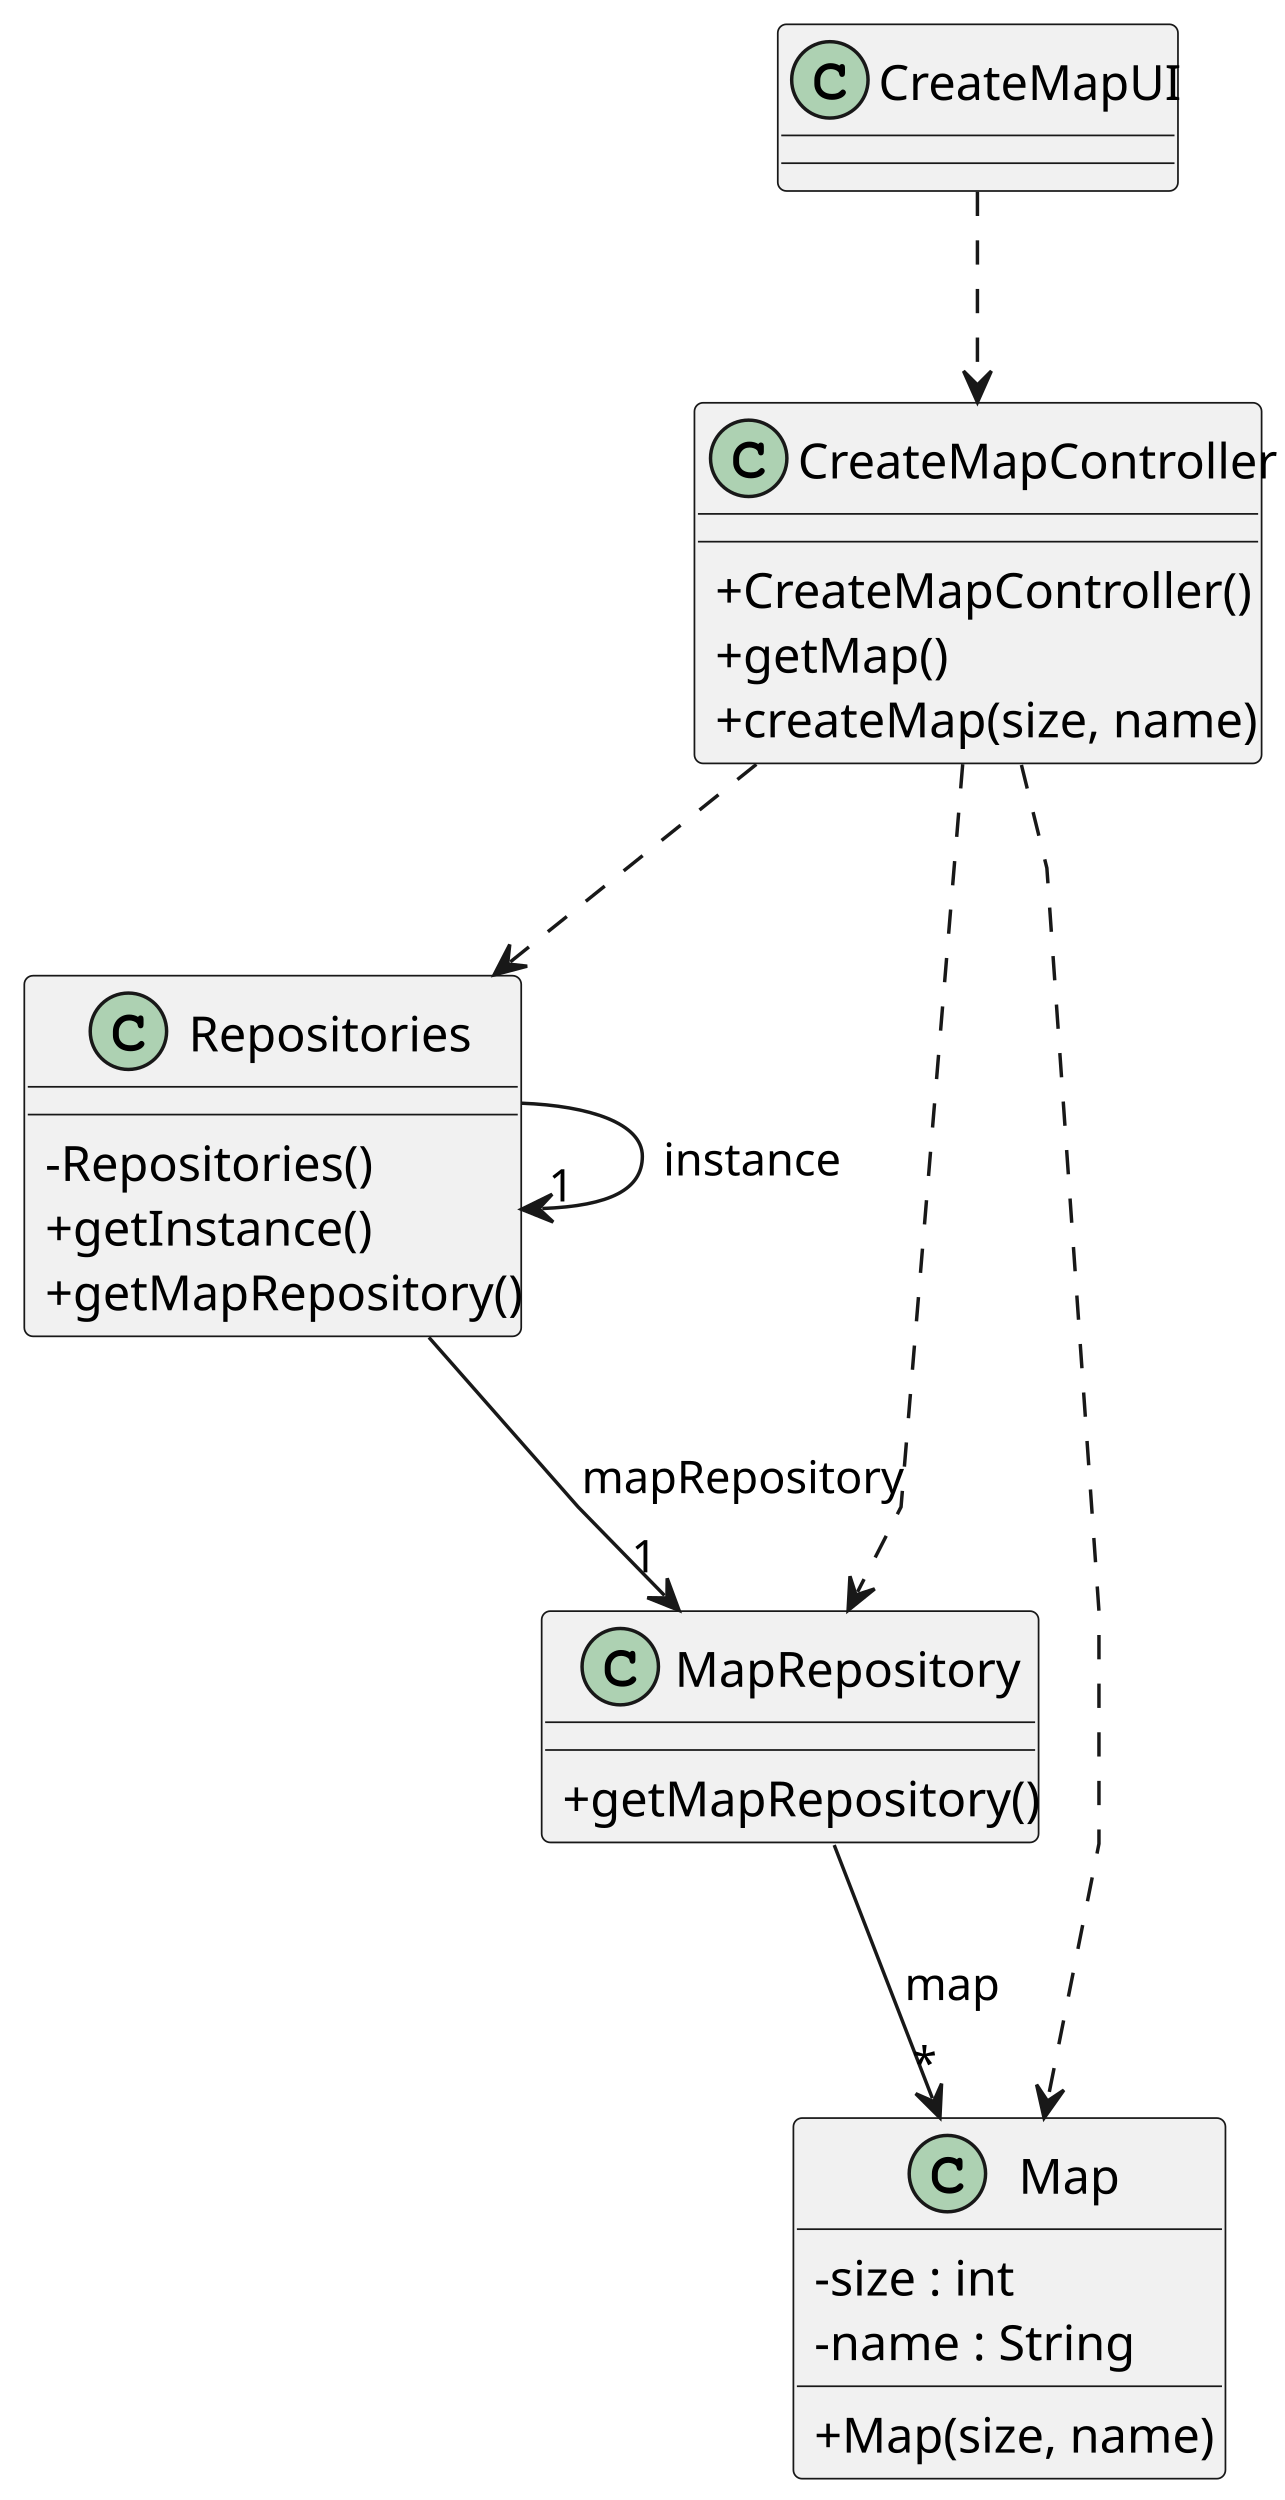
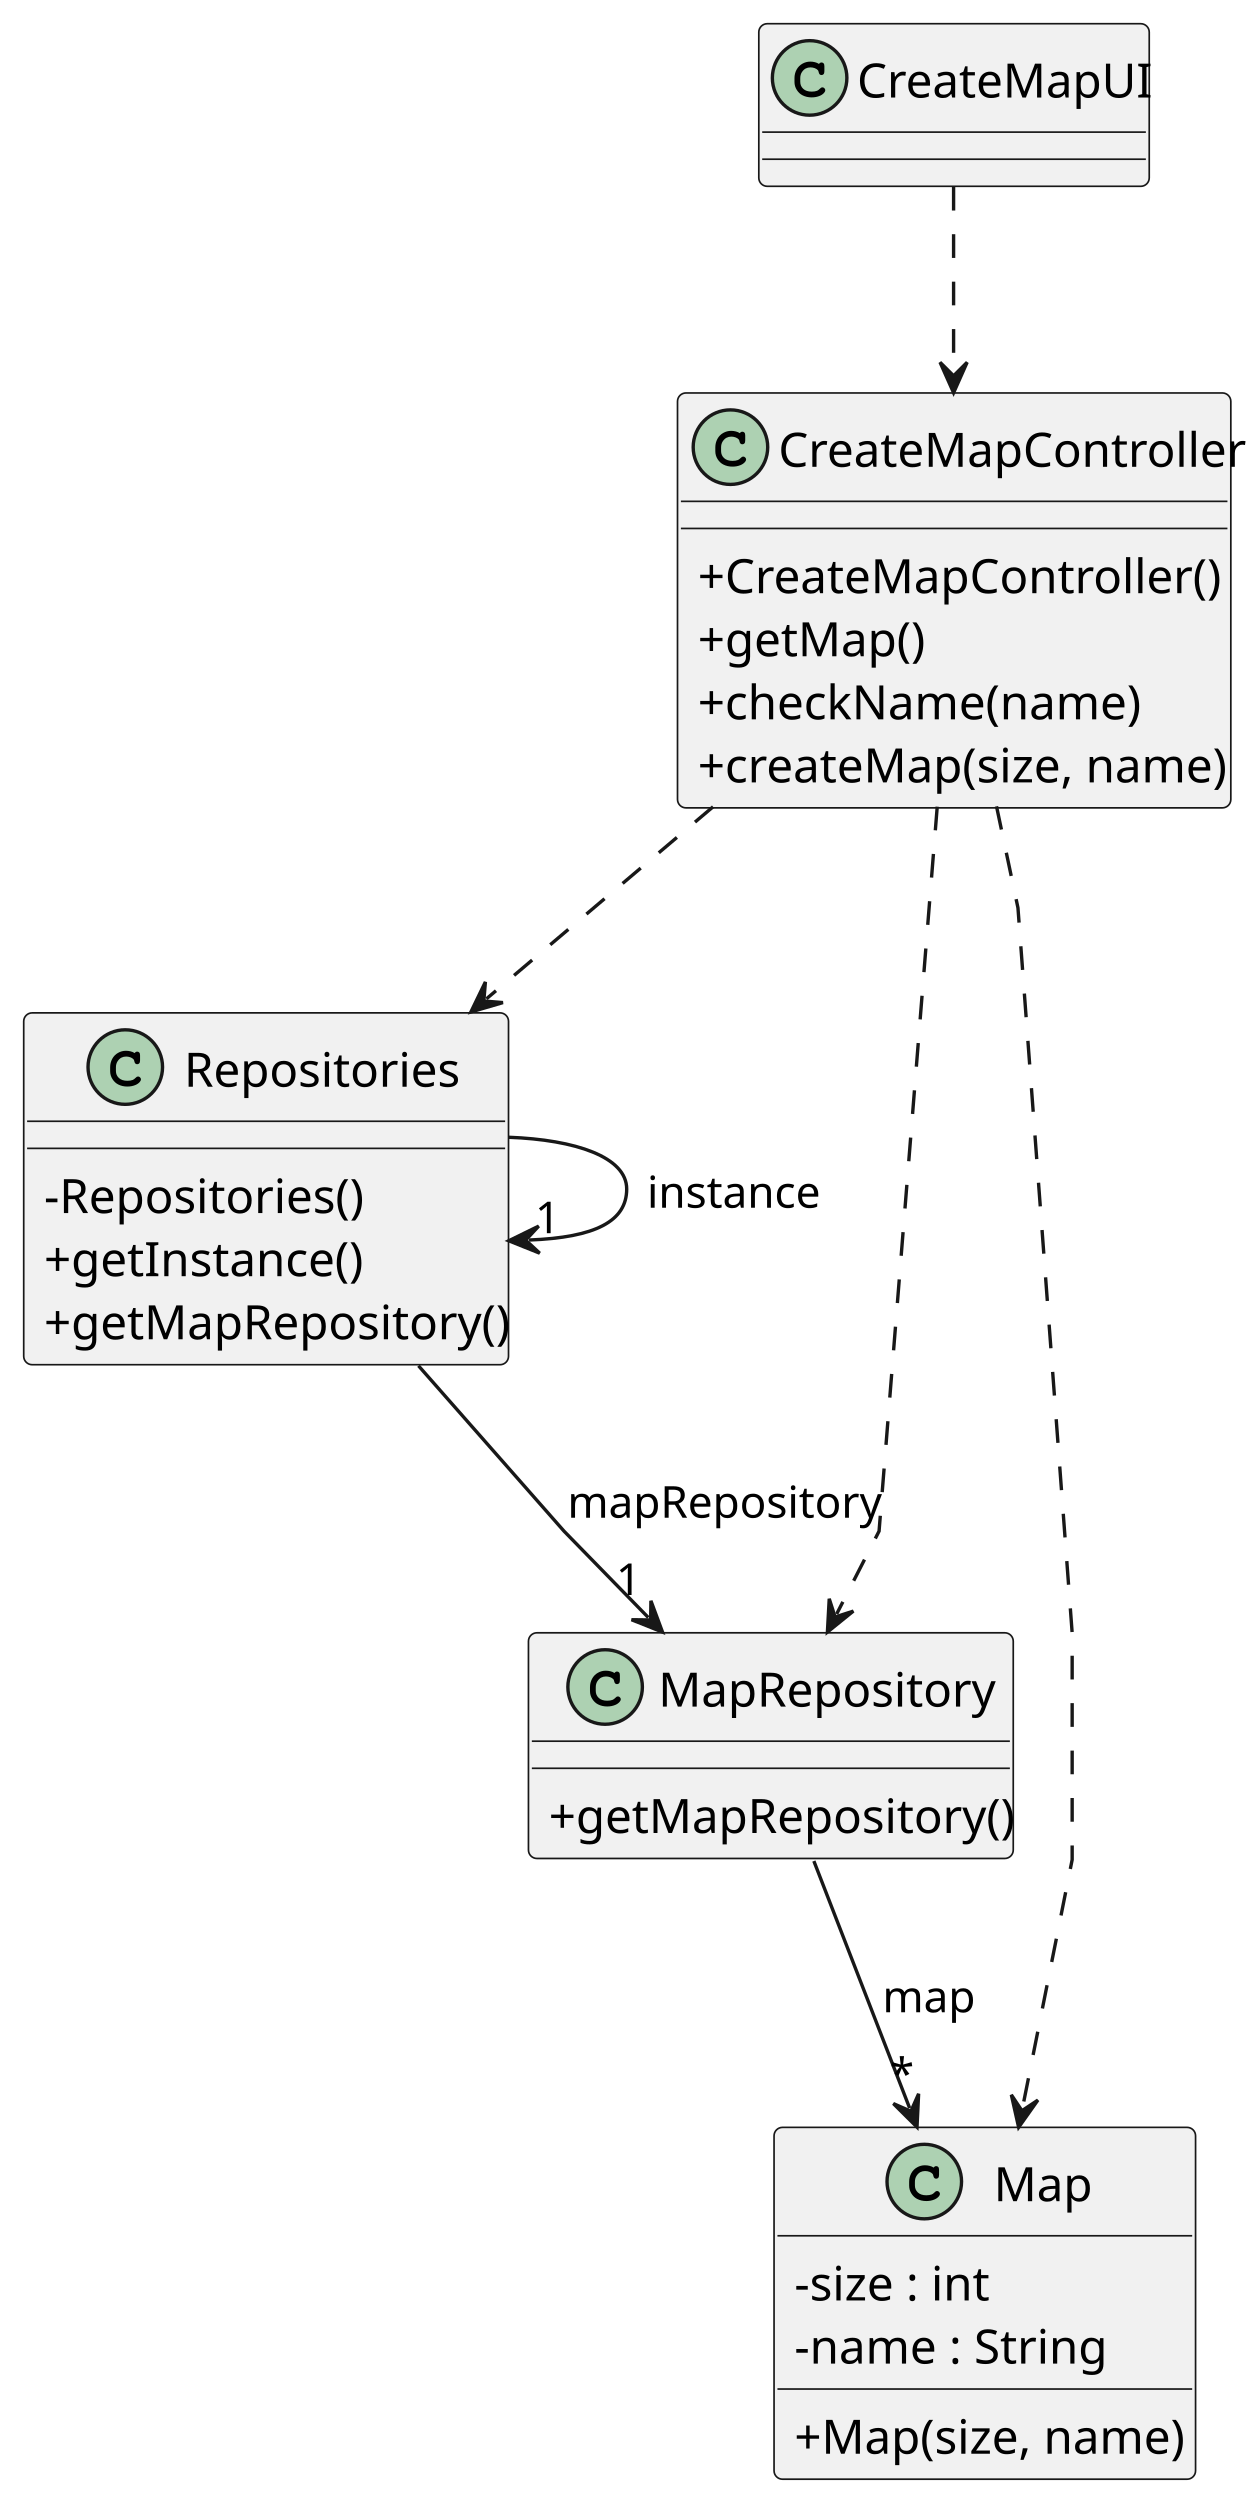
- <svg xmlns="http://www.w3.org/2000/svg" contentStyleType="text/css" height="720px" preserveAspectRatio="none" style="width:370px;height:720px;background:#FFFFFF;" version="1.1" viewBox="0 0 370 720" width="370px" zoomAndPan="magnify">
+ <svg xmlns="http://www.w3.org/2000/svg" contentStyleType="text/css" height="738px" preserveAspectRatio="none" style="width:370px;height:738px;background:#FFFFFF;" version="1.1" viewBox="0 0 370 738" width="370px" zoomAndPan="magnify">
  <defs />
  <g>
    <g id="elem_CreateMapUI">
      <rect codeLine="12" fill="#F1F1F1" height="48" id="CreateMapUI" rx="2.5" ry="2.5" style="stroke:#181818;stroke-width:0.5;" width="115.255" x="224" y="7" />
      <ellipse cx="239" cy="23" fill="#ADD1B2" rx="11" ry="11" style="stroke:#181818;stroke-width:1.0;" />
      <path d="M241.766,18.875 Q241.922,18.656 242.109,18.547 Q242.297,18.438 242.516,18.438 Q242.891,18.438 243.125,18.703 Q243.359,18.953 243.359,19.562 L243.359,21.016 Q243.359,21.625 243.125,21.891 Q242.891,22.156 242.516,22.156 Q242.172,22.156 241.969,21.953 Q241.766,21.766 241.656,21.25 Q241.609,20.891 241.422,20.703 Q241.094,20.328 240.484,20.109 Q239.875,19.891 239.25,19.891 Q238.484,19.891 237.844,20.219 Q237.219,20.547 236.719,21.297 Q236.234,22.047 236.234,23.078 L236.234,24.172 Q236.234,25.406 237.125,26.234 Q238.016,27.047 239.609,27.047 Q240.547,27.047 241.203,26.797 Q241.594,26.641 242.016,26.203 Q242.281,25.938 242.422,25.859 Q242.578,25.781 242.781,25.781 Q243.109,25.781 243.359,26.047 Q243.625,26.297 243.625,26.641 Q243.625,26.984 243.281,27.391 Q242.781,27.969 241.984,28.297 Q240.906,28.75 239.609,28.75 Q238.094,28.75 236.891,28.125 Q235.906,27.625 235.219,26.562 Q234.531,25.484 234.531,24.203 L234.531,23.047 Q234.531,21.719 235.141,20.578 Q235.766,19.422 236.859,18.812 Q237.953,18.188 239.188,18.188 Q239.922,18.188 240.562,18.359 Q241.219,18.516 241.766,18.875 Z " fill="#000000" />
      <text fill="#000000" font-family="sans-serif" font-size="14" lengthAdjust="spacing" textLength="83.255" x="253" y="28.797">CreateMapUI</text>
      <line style="stroke:#181818;stroke-width:0.5;" x1="225" x2="338.255" y1="39" y2="39" />
      <line style="stroke:#181818;stroke-width:0.5;" x1="225" x2="338.255" y1="47" y2="47" />
    </g>
    <g id="elem_CreateMapController">
-       <rect codeLine="16" fill="#F1F1F1" height="103.863" id="CreateMapController" rx="2.5" ry="2.5" style="stroke:#181818;stroke-width:0.5;" width="163.341" x="200" y="116" />
+       <rect codeLine="16" fill="#F1F1F1" height="122.484" id="CreateMapController" rx="2.5" ry="2.5" style="stroke:#181818;stroke-width:0.5;" width="163.341" x="200" y="116" />
      <ellipse cx="215.628" cy="132" fill="#ADD1B2" rx="11" ry="11" style="stroke:#181818;stroke-width:1.0;" />
      <path d="M218.394,127.875 Q218.55,127.656 218.738,127.547 Q218.925,127.438 219.144,127.438 Q219.519,127.438 219.753,127.703 Q219.988,127.953 219.988,128.562 L219.988,130.016 Q219.988,130.625 219.753,130.891 Q219.519,131.156 219.144,131.156 Q218.8,131.156 218.597,130.953 Q218.394,130.766 218.285,130.25 Q218.238,129.891 218.05,129.703 Q217.722,129.328 217.113,129.109 Q216.503,128.891 215.878,128.891 Q215.113,128.891 214.472,129.219 Q213.847,129.547 213.347,130.297 Q212.863,131.047 212.863,132.078 L212.863,133.172 Q212.863,134.406 213.753,135.234 Q214.644,136.047 216.238,136.047 Q217.175,136.047 217.832,135.797 Q218.222,135.641 218.644,135.203 Q218.91,134.938 219.05,134.859 Q219.207,134.781 219.41,134.781 Q219.738,134.781 219.988,135.047 Q220.253,135.297 220.253,135.641 Q220.253,135.984 219.91,136.391 Q219.41,136.969 218.613,137.297 Q217.535,137.75 216.238,137.75 Q214.722,137.75 213.519,137.125 Q212.535,136.625 211.847,135.562 Q211.16,134.484 211.16,133.203 L211.16,132.047 Q211.16,130.719 211.769,129.578 Q212.394,128.422 213.488,127.812 Q214.582,127.188 215.816,127.188 Q216.55,127.188 217.191,127.359 Q217.847,127.516 218.394,127.875 Z " fill="#000000" />
      <text fill="#000000" font-family="sans-serif" font-size="14" lengthAdjust="spacing" textLength="129.944" x="229.768" y="137.797">CreateMapController</text>
      <line style="stroke:#181818;stroke-width:0.5;" x1="201" x2="362.341" y1="148" y2="148" />
      <line style="stroke:#181818;stroke-width:0.5;" x1="201" x2="362.341" y1="156" y2="156" />
      <text fill="#000000" font-family="sans-serif" font-size="14" lengthAdjust="spacing" textLength="147.444" x="206" y="175.107">+CreateMapController()</text>
      <text fill="#000000" font-family="sans-serif" font-size="14" lengthAdjust="spacing" textLength="64.196" x="206" y="193.728">+getMap()</text>
-       <text fill="#000000" font-family="sans-serif" font-size="14" lengthAdjust="spacing" textLength="151.341" x="206" y="212.35">+createMap(size, name)</text>
+       <text fill="#000000" font-family="sans-serif" font-size="14" lengthAdjust="spacing" textLength="126.438" x="206" y="212.35">+checkName(name)</text>
+       <text fill="#000000" font-family="sans-serif" font-size="14" lengthAdjust="spacing" textLength="151.341" x="206" y="230.971">+createMap(size, name)</text>
    </g>
    <g id="elem_MapRepository">
-       <rect codeLine="22" fill="#F1F1F1" height="66.621" id="MapRepository" rx="2.5" ry="2.5" style="stroke:#181818;stroke-width:0.5;" width="143.113" x="156" y="464" />
-       <ellipse cx="178.633" cy="480" fill="#ADD1B2" rx="11" ry="11" style="stroke:#181818;stroke-width:1.0;" />
-       <path d="M181.399,475.875 Q181.555,475.656 181.742,475.547 Q181.93,475.438 182.149,475.438 Q182.524,475.438 182.758,475.703 Q182.992,475.953 182.992,476.562 L182.992,478.016 Q182.992,478.625 182.758,478.891 Q182.524,479.156 182.149,479.156 Q181.805,479.156 181.602,478.953 Q181.399,478.766 181.289,478.25 Q181.242,477.891 181.055,477.703 Q180.727,477.328 180.117,477.109 Q179.508,476.891 178.883,476.891 Q178.117,476.891 177.477,477.219 Q176.852,477.547 176.352,478.297 Q175.867,479.047 175.867,480.078 L175.867,481.172 Q175.867,482.406 176.758,483.234 Q177.649,484.047 179.242,484.047 Q180.18,484.047 180.836,483.797 Q181.227,483.641 181.649,483.203 Q181.914,482.938 182.055,482.859 Q182.211,482.781 182.414,482.781 Q182.742,482.781 182.992,483.047 Q183.258,483.297 183.258,483.641 Q183.258,483.984 182.914,484.391 Q182.414,484.969 181.617,485.297 Q180.539,485.75 179.242,485.75 Q177.727,485.75 176.524,485.125 Q175.539,484.625 174.852,483.562 Q174.164,482.484 174.164,481.203 L174.164,480.047 Q174.164,478.719 174.774,477.578 Q175.399,476.422 176.492,475.812 Q177.586,475.188 178.82,475.188 Q179.555,475.188 180.195,475.359 Q180.852,475.516 181.399,475.875 Z " fill="#000000" />
-       <text fill="#000000" font-family="sans-serif" font-size="14" lengthAdjust="spacing" textLength="94.151" x="194.329" y="485.797">MapRepository</text>
-       <line style="stroke:#181818;stroke-width:0.5;" x1="157" x2="298.113" y1="496" y2="496" />
-       <line style="stroke:#181818;stroke-width:0.5;" x1="157" x2="298.113" y1="504" y2="504" />
-       <text fill="#000000" font-family="sans-serif" font-size="14" lengthAdjust="spacing" textLength="131.113" x="162" y="523.107">+getMapRepository()</text>
+       <rect codeLine="23" fill="#F1F1F1" height="66.621" id="MapRepository" rx="2.5" ry="2.5" style="stroke:#181818;stroke-width:0.5;" width="143.113" x="156" y="482" />
+       <ellipse cx="178.633" cy="498" fill="#ADD1B2" rx="11" ry="11" style="stroke:#181818;stroke-width:1.0;" />
+       <path d="M181.399,493.875 Q181.555,493.656 181.742,493.547 Q181.93,493.438 182.149,493.438 Q182.524,493.438 182.758,493.703 Q182.992,493.953 182.992,494.562 L182.992,496.016 Q182.992,496.625 182.758,496.891 Q182.524,497.156 182.149,497.156 Q181.805,497.156 181.602,496.953 Q181.399,496.766 181.289,496.25 Q181.242,495.891 181.055,495.703 Q180.727,495.328 180.117,495.109 Q179.508,494.891 178.883,494.891 Q178.117,494.891 177.477,495.219 Q176.852,495.547 176.352,496.297 Q175.867,497.047 175.867,498.078 L175.867,499.172 Q175.867,500.406 176.758,501.234 Q177.649,502.047 179.242,502.047 Q180.18,502.047 180.836,501.797 Q181.227,501.641 181.649,501.203 Q181.914,500.938 182.055,500.859 Q182.211,500.781 182.414,500.781 Q182.742,500.781 182.992,501.047 Q183.258,501.297 183.258,501.641 Q183.258,501.984 182.914,502.391 Q182.414,502.969 181.617,503.297 Q180.539,503.75 179.242,503.75 Q177.727,503.75 176.524,503.125 Q175.539,502.625 174.852,501.562 Q174.164,500.484 174.164,499.203 L174.164,498.047 Q174.164,496.719 174.774,495.578 Q175.399,494.422 176.492,493.812 Q177.586,493.188 178.82,493.188 Q179.555,493.188 180.195,493.359 Q180.852,493.516 181.399,493.875 Z " fill="#000000" />
+       <text fill="#000000" font-family="sans-serif" font-size="14" lengthAdjust="spacing" textLength="94.151" x="194.329" y="503.797">MapRepository</text>
+       <line style="stroke:#181818;stroke-width:0.5;" x1="157" x2="298.113" y1="514" y2="514" />
+       <line style="stroke:#181818;stroke-width:0.5;" x1="157" x2="298.113" y1="522" y2="522" />
+       <text fill="#000000" font-family="sans-serif" font-size="14" lengthAdjust="spacing" textLength="131.113" x="162" y="541.107">+getMapRepository()</text>
    </g>
    <g id="elem_Repositories">
-       <rect codeLine="26" fill="#F1F1F1" height="103.863" id="Repositories" rx="2.5" ry="2.5" style="stroke:#181818;stroke-width:0.5;" width="143.113" x="7" y="281" />
-       <ellipse cx="36.985" cy="297" fill="#ADD1B2" rx="11" ry="11" style="stroke:#181818;stroke-width:1.0;" />
-       <path d="M39.751,292.875 Q39.907,292.656 40.094,292.547 Q40.282,292.438 40.501,292.438 Q40.876,292.438 41.11,292.703 Q41.344,292.953 41.344,293.562 L41.344,295.016 Q41.344,295.625 41.11,295.891 Q40.876,296.156 40.501,296.156 Q40.157,296.156 39.954,295.953 Q39.751,295.766 39.641,295.25 Q39.594,294.891 39.407,294.703 Q39.079,294.328 38.469,294.109 Q37.86,293.891 37.235,293.891 Q36.469,293.891 35.829,294.219 Q35.204,294.547 34.704,295.297 Q34.219,296.047 34.219,297.078 L34.219,298.172 Q34.219,299.406 35.11,300.234 Q36.001,301.047 37.594,301.047 Q38.532,301.047 39.188,300.797 Q39.579,300.641 40.001,300.203 Q40.266,299.938 40.407,299.859 Q40.563,299.781 40.766,299.781 Q41.094,299.781 41.344,300.047 Q41.61,300.297 41.61,300.641 Q41.61,300.984 41.266,301.391 Q40.766,301.969 39.969,302.297 Q38.891,302.75 37.594,302.75 Q36.079,302.75 34.876,302.125 Q33.891,301.625 33.204,300.562 Q32.516,299.484 32.516,298.203 L32.516,297.047 Q32.516,295.719 33.126,294.578 Q33.751,293.422 34.844,292.812 Q35.938,292.188 37.172,292.188 Q37.907,292.188 38.547,292.359 Q39.204,292.516 39.751,292.875 Z " fill="#000000" />
-       <text fill="#000000" font-family="sans-serif" font-size="14" lengthAdjust="spacing" textLength="77.814" x="54.315" y="302.797">Repositories</text>
-       <line style="stroke:#181818;stroke-width:0.5;" x1="8" x2="149.113" y1="313" y2="313" />
-       <line style="stroke:#181818;stroke-width:0.5;" x1="8" x2="149.113" y1="321" y2="321" />
-       <text fill="#000000" font-family="sans-serif" font-size="14" lengthAdjust="spacing" textLength="91.8" x="13" y="340.107">-Repositories()</text>
-       <text fill="#000000" font-family="sans-serif" font-size="14" lengthAdjust="spacing" textLength="89.886" x="13" y="358.728">+getInstance()</text>
-       <text fill="#000000" font-family="sans-serif" font-size="14" lengthAdjust="spacing" textLength="131.113" x="13" y="377.35">+getMapRepository()</text>
+       <rect codeLine="27" fill="#F1F1F1" height="103.863" id="Repositories" rx="2.5" ry="2.5" style="stroke:#181818;stroke-width:0.5;" width="143.113" x="7" y="299" />
+       <ellipse cx="36.985" cy="315" fill="#ADD1B2" rx="11" ry="11" style="stroke:#181818;stroke-width:1.0;" />
+       <path d="M39.751,310.875 Q39.907,310.656 40.094,310.547 Q40.282,310.438 40.501,310.438 Q40.876,310.438 41.11,310.703 Q41.344,310.953 41.344,311.562 L41.344,313.016 Q41.344,313.625 41.11,313.891 Q40.876,314.156 40.501,314.156 Q40.157,314.156 39.954,313.953 Q39.751,313.766 39.641,313.25 Q39.594,312.891 39.407,312.703 Q39.079,312.328 38.469,312.109 Q37.86,311.891 37.235,311.891 Q36.469,311.891 35.829,312.219 Q35.204,312.547 34.704,313.297 Q34.219,314.047 34.219,315.078 L34.219,316.172 Q34.219,317.406 35.11,318.234 Q36.001,319.047 37.594,319.047 Q38.532,319.047 39.188,318.797 Q39.579,318.641 40.001,318.203 Q40.266,317.938 40.407,317.859 Q40.563,317.781 40.766,317.781 Q41.094,317.781 41.344,318.047 Q41.61,318.297 41.61,318.641 Q41.61,318.984 41.266,319.391 Q40.766,319.969 39.969,320.297 Q38.891,320.75 37.594,320.75 Q36.079,320.75 34.876,320.125 Q33.891,319.625 33.204,318.562 Q32.516,317.484 32.516,316.203 L32.516,315.047 Q32.516,313.719 33.126,312.578 Q33.751,311.422 34.844,310.812 Q35.938,310.188 37.172,310.188 Q37.907,310.188 38.547,310.359 Q39.204,310.516 39.751,310.875 Z " fill="#000000" />
+       <text fill="#000000" font-family="sans-serif" font-size="14" lengthAdjust="spacing" textLength="77.814" x="54.315" y="320.797">Repositories</text>
+       <line style="stroke:#181818;stroke-width:0.5;" x1="8" x2="149.113" y1="331" y2="331" />
+       <line style="stroke:#181818;stroke-width:0.5;" x1="8" x2="149.113" y1="339" y2="339" />
+       <text fill="#000000" font-family="sans-serif" font-size="14" lengthAdjust="spacing" textLength="91.8" x="13" y="358.107">-Repositories()</text>
+       <text fill="#000000" font-family="sans-serif" font-size="14" lengthAdjust="spacing" textLength="89.886" x="13" y="376.728">+getInstance()</text>
+       <text fill="#000000" font-family="sans-serif" font-size="14" lengthAdjust="spacing" textLength="131.113" x="13" y="395.35">+getMapRepository()</text>
    </g>
    <g id="elem_Map">
-       <rect codeLine="32" fill="#F1F1F1" height="103.863" id="Map" rx="2.5" ry="2.5" style="stroke:#181818;stroke-width:0.5;" width="124.431" x="228.5" y="610" />
-       <ellipse cx="272.848" cy="626" fill="#ADD1B2" rx="11" ry="11" style="stroke:#181818;stroke-width:1.0;" />
-       <path d="M275.614,621.875 Q275.77,621.656 275.957,621.547 Q276.145,621.438 276.364,621.438 Q276.739,621.438 276.973,621.703 Q277.207,621.953 277.207,622.562 L277.207,624.016 Q277.207,624.625 276.973,624.891 Q276.739,625.156 276.364,625.156 Q276.02,625.156 275.817,624.953 Q275.614,624.766 275.504,624.25 Q275.457,623.891 275.27,623.703 Q274.942,623.328 274.332,623.109 Q273.723,622.891 273.098,622.891 Q272.332,622.891 271.692,623.219 Q271.067,623.547 270.567,624.297 Q270.082,625.047 270.082,626.078 L270.082,627.172 Q270.082,628.406 270.973,629.234 Q271.864,630.047 273.457,630.047 Q274.395,630.047 275.051,629.797 Q275.442,629.641 275.864,629.203 Q276.129,628.938 276.27,628.859 Q276.426,628.781 276.629,628.781 Q276.957,628.781 277.207,629.047 Q277.473,629.297 277.473,629.641 Q277.473,629.984 277.129,630.391 Q276.629,630.969 275.832,631.297 Q274.754,631.75 273.457,631.75 Q271.942,631.75 270.739,631.125 Q269.754,630.625 269.067,629.562 Q268.379,628.484 268.379,627.203 L268.379,626.047 Q268.379,624.719 268.989,623.578 Q269.614,622.422 270.707,621.812 Q271.801,621.188 273.036,621.188 Q273.77,621.188 274.411,621.359 Q275.067,621.516 275.614,621.875 Z " fill="#000000" />
-       <text fill="#000000" font-family="sans-serif" font-size="14" lengthAdjust="spacing" textLength="27.234" x="293.348" y="631.797">Map</text>
-       <line style="stroke:#181818;stroke-width:0.5;" x1="229.5" x2="351.931" y1="642" y2="642" />
-       <text fill="#000000" font-family="sans-serif" font-size="14" lengthAdjust="spacing" textLength="56.014" x="234.5" y="661.107">-size : int</text>
-       <text fill="#000000" font-family="sans-serif" font-size="14" lengthAdjust="spacing" textLength="87.924" x="234.5" y="679.729">-name : String</text>
-       <line style="stroke:#181818;stroke-width:0.5;" x1="229.5" x2="351.931" y1="687.242" y2="687.242" />
-       <text fill="#000000" font-family="sans-serif" font-size="14" lengthAdjust="spacing" textLength="112.431" x="234.5" y="706.35">+Map(size, name)</text>
+       <rect codeLine="33" fill="#F1F1F1" height="103.863" id="Map" rx="2.5" ry="2.5" style="stroke:#181818;stroke-width:0.5;" width="124.431" x="228.5" y="628" />
+       <ellipse cx="272.848" cy="644" fill="#ADD1B2" rx="11" ry="11" style="stroke:#181818;stroke-width:1.0;" />
+       <path d="M275.614,639.875 Q275.77,639.656 275.957,639.547 Q276.145,639.438 276.364,639.438 Q276.739,639.438 276.973,639.703 Q277.207,639.953 277.207,640.562 L277.207,642.016 Q277.207,642.625 276.973,642.891 Q276.739,643.156 276.364,643.156 Q276.02,643.156 275.817,642.953 Q275.614,642.766 275.504,642.25 Q275.457,641.891 275.27,641.703 Q274.942,641.328 274.332,641.109 Q273.723,640.891 273.098,640.891 Q272.332,640.891 271.692,641.219 Q271.067,641.547 270.567,642.297 Q270.082,643.047 270.082,644.078 L270.082,645.172 Q270.082,646.406 270.973,647.234 Q271.864,648.047 273.457,648.047 Q274.395,648.047 275.051,647.797 Q275.442,647.641 275.864,647.203 Q276.129,646.938 276.27,646.859 Q276.426,646.781 276.629,646.781 Q276.957,646.781 277.207,647.047 Q277.473,647.297 277.473,647.641 Q277.473,647.984 277.129,648.391 Q276.629,648.969 275.832,649.297 Q274.754,649.75 273.457,649.75 Q271.942,649.75 270.739,649.125 Q269.754,648.625 269.067,647.562 Q268.379,646.484 268.379,645.203 L268.379,644.047 Q268.379,642.719 268.989,641.578 Q269.614,640.422 270.707,639.812 Q271.801,639.188 273.036,639.188 Q273.77,639.188 274.411,639.359 Q275.067,639.516 275.614,639.875 Z " fill="#000000" />
+       <text fill="#000000" font-family="sans-serif" font-size="14" lengthAdjust="spacing" textLength="27.234" x="293.348" y="649.797">Map</text>
+       <line style="stroke:#181818;stroke-width:0.5;" x1="229.5" x2="351.931" y1="660" y2="660" />
+       <text fill="#000000" font-family="sans-serif" font-size="14" lengthAdjust="spacing" textLength="56.014" x="234.5" y="679.107">-size : int</text>
+       <text fill="#000000" font-family="sans-serif" font-size="14" lengthAdjust="spacing" textLength="87.924" x="234.5" y="697.729">-name : String</text>
+       <line style="stroke:#181818;stroke-width:0.5;" x1="229.5" x2="351.931" y1="705.242" y2="705.242" />
+       <text fill="#000000" font-family="sans-serif" font-size="14" lengthAdjust="spacing" textLength="112.431" x="234.5" y="724.35">+Map(size, name)</text>
    </g>
    <g id="link_CreateMapUI_CreateMapController">
-       <path codeLine="39" d="M281.5,55.21 C281.5,71.87 281.5,88.97 281.5,109.86 " fill="none" id="CreateMapUI-to-CreateMapController" style="stroke:#181818;stroke-width:1.0;stroke-dasharray:7.0,7.0;" />
-       <polygon fill="#181818" points="281.5,115.86,285.5,106.86,281.5,110.86,277.5,106.86,281.5,115.86" style="stroke:#181818;stroke-width:1.0;" />
+       <path codeLine="40" d="M281.5,55.14 C281.5,71.59 281.5,88.5 281.5,109.95 " fill="none" id="CreateMapUI-to-CreateMapController" style="stroke:#181818;stroke-width:1.0;stroke-dasharray:7.0,7.0;" />
+       <polygon fill="#181818" points="281.5,115.95,285.5,106.95,281.5,110.95,277.5,106.95,281.5,115.95" style="stroke:#181818;stroke-width:1.0;" />
    </g>
    <g id="link_CreateMapController_Repositories">
-       <path codeLine="40" d="M217.83,220.13 C193.76,239.45 171.059,257.684 146.979,277.014 " fill="none" id="CreateMapController-to-Repositories" style="stroke:#181818;stroke-width:1.0;stroke-dasharray:7.0,7.0;" />
-       <polygon fill="#181818" points="142.3,280.77,151.822,278.255,146.199,277.64,146.814,272.017,142.3,280.77" style="stroke:#181818;stroke-width:1.0;" />
+       <path codeLine="41" d="M210.5,238.16 C187.18,257.92 166.058,275.811 143.588,294.851 " fill="none" id="CreateMapController-to-Repositories" style="stroke:#181818;stroke-width:1.0;stroke-dasharray:7.0,7.0;" />
+       <polygon fill="#181818" points="139.01,298.73,148.462,295.964,142.825,295.498,143.291,289.86,139.01,298.73" style="stroke:#181818;stroke-width:1.0;" />
    </g>
    <g id="link_CreateMapController_MapRepository">
-       <path codeLine="41" d="M277.26,220.09 C270.87,297.1 259.5,434 259.5,434 C259.5,434 254.723,443.318 246.983,458.448 " fill="none" id="CreateMapController-to-MapRepository" style="stroke:#181818;stroke-width:1.0;stroke-dasharray:7.0,7.0;" />
-       <polygon fill="#181818" points="244.25,463.79,251.91,457.599,246.527,459.339,244.788,453.956,244.25,463.79" style="stroke:#181818;stroke-width:1.0;" />
+       <path codeLine="42" d="M276.67,238.13 C270.2,318.79 259.5,452 259.5,452 C259.5,452 254.723,461.318 246.983,476.448 " fill="none" id="CreateMapController-to-MapRepository" style="stroke:#181818;stroke-width:1.0;stroke-dasharray:7.0,7.0;" />
+       <polygon fill="#181818" points="244.25,481.79,251.91,475.599,246.527,477.339,244.788,471.956,244.25,481.79" style="stroke:#181818;stroke-width:1.0;" />
    </g>
    <g id="link_CreateMapController_Map">
-       <path codeLine="42" d="M294.17,220.3 C298.14,236.37 301.5,250 301.5,250 C301.5,250 316.5,464 316.5,464 C316.5,464 316.5,531 316.5,531 C316.5,531 309.168,567.687 301.878,604.107 " fill="none" id="CreateMapController-to-Map" style="stroke:#181818;stroke-width:1.0;stroke-dasharray:7.0,7.0;" />
-       <polygon fill="#181818" points="300.7,609.99,306.389,601.95,301.681,605.087,298.544,600.38,300.7,609.99" style="stroke:#181818;stroke-width:1.0;" />
+       <path codeLine="43" d="M294.17,238.03 C297.66,254.54 300.5,268 300.5,268 C300.5,268 316.5,482 316.5,482 C316.5,482 316.5,549 316.5,549 C316.5,549 309.168,585.687 301.878,622.107 " fill="none" id="CreateMapController-to-Map" style="stroke:#181818;stroke-width:1.0;stroke-dasharray:7.0,7.0;" />
+       <polygon fill="#181818" points="300.7,627.99,306.389,619.95,301.681,623.087,298.544,618.38,300.7,627.99" style="stroke:#181818;stroke-width:1.0;" />
    </g>
    <g id="link_MapRepository_Map">
-       <path codeLine="43" d="M240.25,531.38 C248.99,553.92 258.581,578.666 268.531,604.326 " fill="none" id="MapRepository-to-Map" style="stroke:#181818;stroke-width:1.0;" />
-       <polygon fill="#181818" points="270.7,609.92,271.176,600.083,268.892,605.258,263.717,602.975,270.7,609.92" style="stroke:#181818;stroke-width:1.0;" />
-       <text fill="#000000" font-family="sans-serif" font-size="13" lengthAdjust="spacing" textLength="25.289" x="260.5" y="576.028">map</text>
-       <text fill="#000000" font-family="sans-serif" font-size="13" lengthAdjust="spacing" textLength="5.059" x="262.678" y="598.837">*</text>
+       <path codeLine="44" d="M240.25,549.38 C248.99,571.92 258.581,596.666 268.531,622.326 " fill="none" id="MapRepository-to-Map" style="stroke:#181818;stroke-width:1.0;" />
+       <polygon fill="#181818" points="270.7,627.92,271.176,618.083,268.892,623.258,263.717,620.975,270.7,627.92" style="stroke:#181818;stroke-width:1.0;" />
+       <text fill="#000000" font-family="sans-serif" font-size="13" lengthAdjust="spacing" textLength="25.289" x="260.5" y="594.028">map</text>
+       <text fill="#000000" font-family="sans-serif" font-size="13" lengthAdjust="spacing" textLength="5.059" x="262.678" y="616.837">*</text>
    </g>
    <g id="link_Repositories_MapRepository">
-       <path codeLine="44" d="M123.53,385.17 C145.18,409.78 166.5,434 166.5,434 C166.5,434 176.62,444.365 191.38,459.495 " fill="none" id="Repositories-to-MapRepository" style="stroke:#181818;stroke-width:1.0;" />
-       <polygon fill="#181818" points="195.57,463.79,192.149,454.555,192.078,460.211,186.422,460.141,195.57,463.79" style="stroke:#181818;stroke-width:1.0;" />
-       <text fill="#000000" font-family="sans-serif" font-size="13" lengthAdjust="spacing" textLength="87.426" x="167.5" y="430.028">mapRepository</text>
-       <text fill="#000000" font-family="sans-serif" font-size="13" lengthAdjust="spacing" textLength="7.23" x="181.827" y="452.836">1</text>
+       <path codeLine="45" d="M123.53,403.17 C145.18,427.78 166.5,452 166.5,452 C166.5,452 176.62,462.365 191.38,477.495 " fill="none" id="Repositories-to-MapRepository" style="stroke:#181818;stroke-width:1.0;" />
+       <polygon fill="#181818" points="195.57,481.79,192.149,472.555,192.078,478.211,186.422,478.141,195.57,481.79" style="stroke:#181818;stroke-width:1.0;" />
+       <text fill="#000000" font-family="sans-serif" font-size="13" lengthAdjust="spacing" textLength="87.426" x="167.5" y="448.028">mapRepository</text>
+       <text fill="#000000" font-family="sans-serif" font-size="13" lengthAdjust="spacing" textLength="7.23" x="181.827" y="470.836">1</text>
    </g>
    <g id="link_Repositories_Repositories">
-       <path codeLine="45" d="M150.18,317.72 C169.92,318.46 185,323.55 185,333 C185,342.45 175.916,347.315 156.176,348.055 " fill="none" id="Repositories-to-Repositories" style="stroke:#181818;stroke-width:1.0;" />
-       <polygon fill="#181818" points="150.18,348.28,159.323,351.94,155.177,348.093,159.024,343.946,150.18,348.28" style="stroke:#181818;stroke-width:1.0;" />
-       <text fill="#000000" font-family="sans-serif" font-size="13" lengthAdjust="spacing" textLength="48.42" x="191" y="338.528">instance</text>
-       <text fill="#000000" font-family="sans-serif" font-size="13" lengthAdjust="spacing" textLength="7.23" x="157.939" y="346.03">1</text>
+       <path codeLine="46" d="M150.18,335.72 C169.92,336.46 185,341.55 185,351 C185,360.45 175.916,365.315 156.176,366.055 " fill="none" id="Repositories-to-Repositories" style="stroke:#181818;stroke-width:1.0;" />
+       <polygon fill="#181818" points="150.18,366.28,159.323,369.94,155.177,366.093,159.024,361.946,150.18,366.28" style="stroke:#181818;stroke-width:1.0;" />
+       <text fill="#000000" font-family="sans-serif" font-size="13" lengthAdjust="spacing" textLength="48.42" x="191" y="356.528">instance</text>
+       <text fill="#000000" font-family="sans-serif" font-size="13" lengthAdjust="spacing" textLength="7.23" x="157.939" y="364.03">1</text>
    </g>
  </g>
</svg>
